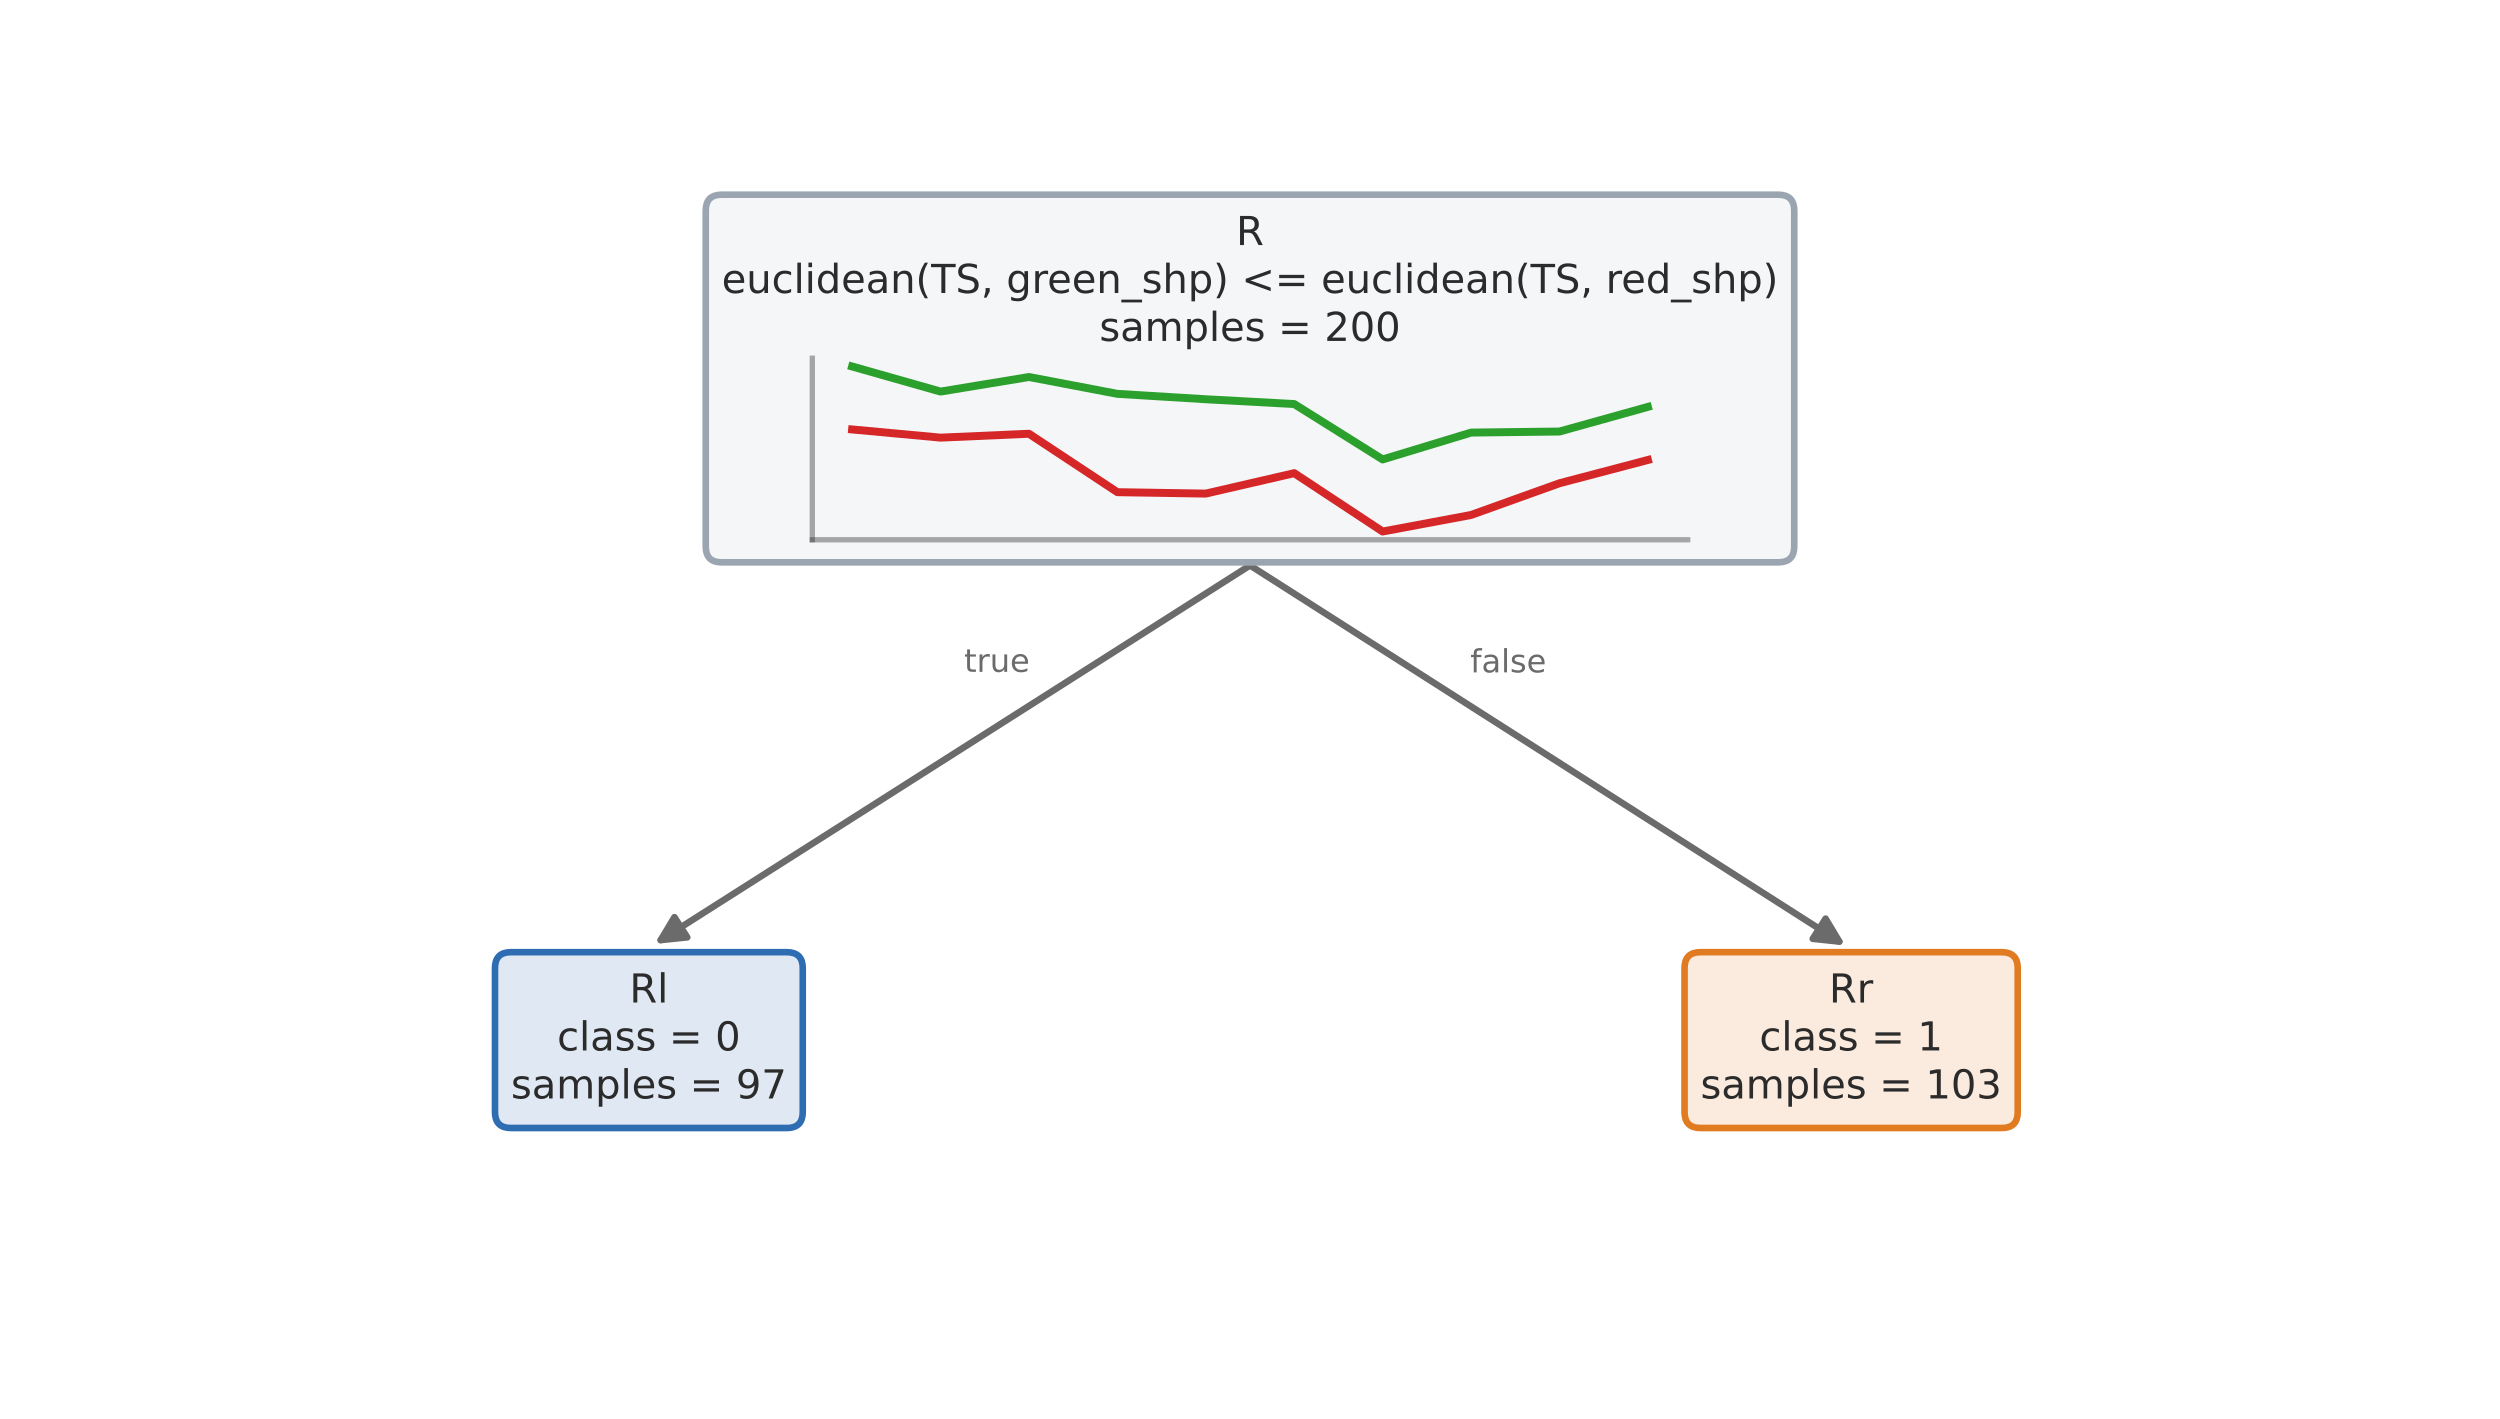
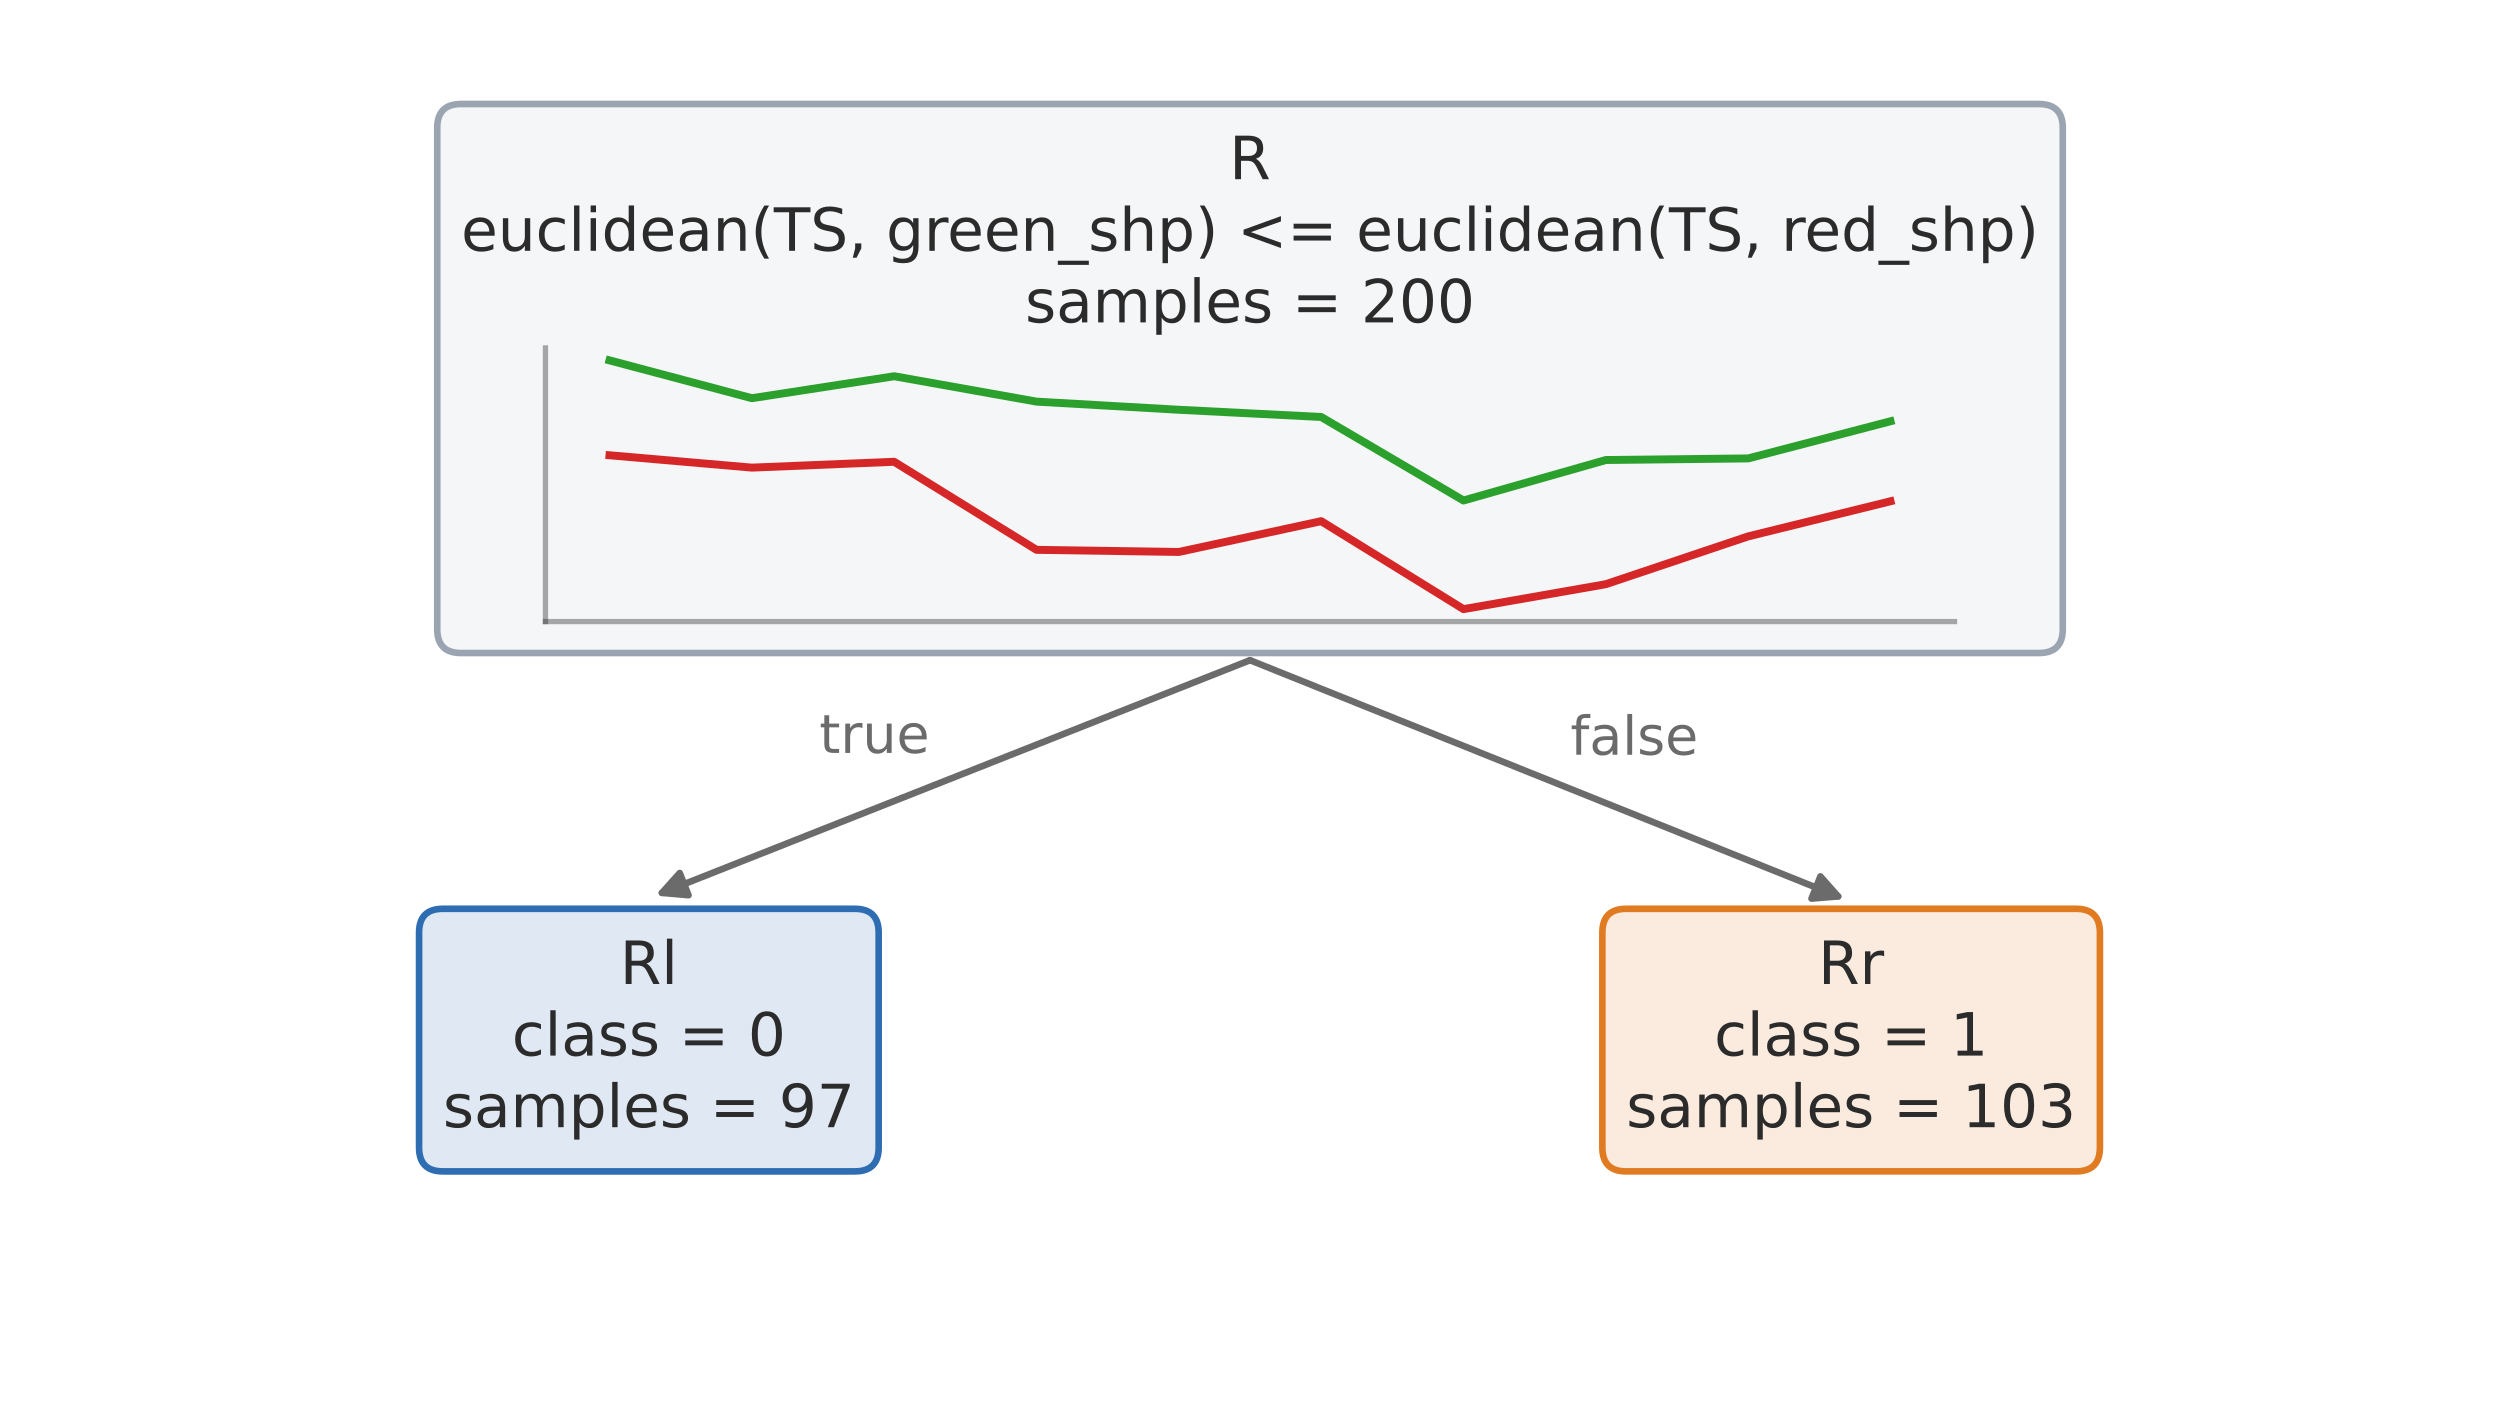
<svg xmlns="http://www.w3.org/2000/svg" xmlns:xlink="http://www.w3.org/1999/xlink" width="377.1pt" height="213.984pt" viewBox="0 0 377.1 213.984" version="1.1">
  <defs>
    <style type="text/css">*{stroke-linejoin: round; stroke-linecap: butt}</style>
  </defs>
  <g id="figure_1">
    <g id="patch_1">
      <path d="M 0 213.984  L 377.1 213.984  L 377.1 0  L 0 0  L 0 213.984  z " style="fill: none" />
    </g>
    <g id="axes_1">
      <g id="patch_2">
-         <path d="M 188.55 85.285  Q 143.634 113.842 99.662 141.799  " style="fill: none; stroke: #6b6b6b; stroke-linecap: round" />
-         <path d="M 103.666 141.387  L 99.662 141.799  L 101.735 138.349  z " style="fill: #6b6b6b; stroke: #6b6b6b; stroke-linecap: round" />
+         <path d="M 188.55 99.584  Q 143.679 117.339 99.847 134.682  " style="fill: none; stroke: #6b6b6b; stroke-linecap: round" />
+         <path d="M 103.857 135.031  L 99.847 134.682  L 102.532 131.684  z " style="fill: #6b6b6b; stroke: #6b6b6b; stroke-linecap: round" />
      </g>
      <g id="patch_3">
-         <path d="M 188.55 85.285  Q 233.466 113.956 277.439 142.026  " style="fill: none; stroke: #6b6b6b; stroke-linecap: round" />
-         <path d="M 275.373 138.572  L 277.439 142.026  L 273.436 141.606  z " style="fill: #6b6b6b; stroke: #6b6b6b; stroke-linecap: round" />
+         <path d="M 188.55 99.584  Q 233.424 117.608 277.261 135.214  " style="fill: none; stroke: #6b6b6b; stroke-linecap: round" />
+         <path d="M 274.591 132.202  L 277.261 135.214  L 273.249 135.543  z " style="fill: #6b6b6b; stroke: #6b6b6b; stroke-linecap: round" />
      </g>
      <g id="R">
        <g id="patch_4">
-           <path d="M 108.863 84.824  L 268.237 84.824  Q 270.647 84.824 270.647 82.413  L 270.647 31.779  Q 270.647 29.368 268.237 29.368  L 108.863 29.368  Q 106.453 29.368 106.453 31.779  L 106.453 82.413  Q 106.453 84.824 108.863 84.824  z " style="fill: #f4f6f8; stroke: #9aa5b1; stroke-linejoin: miter" />
-         </g>
-         <g style="fill: #2b2b2b" transform="translate(186.4561 36.96082) scale(0.060269 -0.060269)">
+           <path d="M 69.553 98.503  L 307.547 98.503  Q 311.147 98.503 311.147 94.903  L 311.147 19.289  Q 311.147 15.689 307.547 15.689  L 69.553 15.689  Q 65.953 15.689 65.953 19.289  L 65.953 94.903  Q 65.953 98.503 69.553 98.503  z " style="fill: #f4f6f8; stroke: #9aa5b1; stroke-linejoin: miter" />
+         </g>
+         <g style="fill: #2b2b2b" transform="translate(185.4232 27.02791) scale(0.09 -0.09)">
          <defs>
            <path id="DejaVuSans-35" d="M 2841 2188  Q 3044 2119 3236 1894  Q 3428 1669 3622 1275  L 4263 0  L 3584 0  L 2988 1197  Q 2756 1666 2539 1819  Q 2322 1972 1947 1972  L 1259 1972  L 1259 0  L 628 0  L 628 4666  L 2053 4666  Q 2853 4666 3247 4331  Q 3641 3997 3641 3322  Q 3641 2881 3436 2590  Q 3231 2300 2841 2188  z M 1259 4147  L 1259 2491  L 2053 2491  Q 2509 2491 2742 2702  Q 2975 2913 2975 3322  Q 2975 3731 2742 3939  Q 2509 4147 2053 4147  L 1259 4147  z " transform="scale(0.015625)" />
          </defs>
          <use xlink:href="#DejaVuSans-35" />
        </g>
-         <g style="fill: #2b2b2b" transform="translate(108.8634 44.19472) scale(0.060269 -0.060269)">
+         <g style="fill: #2b2b2b" transform="translate(69.55312 37.83037) scale(0.09 -0.09)">
          <defs>
            <path id="DejaVuSans-48" d="M 3597 1894  L 3597 1613  L 953 1613  Q 991 1019 1311 708  Q 1631 397 2203 397  Q 2534 397 2845 478  Q 3156 559 3463 722  L 3463 178  Q 3153 47 2828 -22  Q 2503 -91 2169 -91  Q 1331 -91 842 396  Q 353 884 353 1716  Q 353 2575 817 3079  Q 1281 3584 2069 3584  Q 2775 3584 3186 3129  Q 3597 2675 3597 1894  z M 3022 2063  Q 3016 2534 2758 2815  Q 2500 3097 2075 3097  Q 1594 3097 1305 2825  Q 1016 2553 972 2059  L 3022 2063  z " transform="scale(0.015625)" />
            <path id="DejaVuSans-58" d="M 544 1381  L 544 3500  L 1119 3500  L 1119 1403  Q 1119 906 1312 657  Q 1506 409 1894 409  Q 2359 409 2629 706  Q 2900 1003 2900 1516  L 2900 3500  L 3475 3500  L 3475 0  L 2900 0  L 2900 538  Q 2691 219 2414 64  Q 2138 -91 1772 -91  Q 1169 -91 856 284  Q 544 659 544 1381  z M 1991 3584  L 1991 3584  z " transform="scale(0.015625)" />
            <path id="DejaVuSans-46" d="M 3122 3366  L 3122 2828  Q 2878 2963 2633 3030  Q 2388 3097 2138 3097  Q 1578 3097 1268 2742  Q 959 2388 959 1747  Q 959 1106 1268 751  Q 1578 397 2138 397  Q 2388 397 2633 464  Q 2878 531 3122 666  L 3122 134  Q 2881 22 2623 -34  Q 2366 -91 2075 -91  Q 1284 -91 818 406  Q 353 903 353 1747  Q 353 2603 823 3093  Q 1294 3584 2113 3584  Q 2378 3584 2631 3529  Q 2884 3475 3122 3366  z " transform="scale(0.015625)" />
            <path id="DejaVuSans-4f" d="M 603 4863  L 1178 4863  L 1178 0  L 603 0  L 603 4863  z " transform="scale(0.015625)" />
            <path id="DejaVuSans-4c" d="M 603 3500  L 1178 3500  L 1178 0  L 603 0  L 603 3500  z M 603 4863  L 1178 4863  L 1178 4134  L 603 4134  L 603 4863  z " transform="scale(0.015625)" />
            <path id="DejaVuSans-47" d="M 2906 2969  L 2906 4863  L 3481 4863  L 3481 0  L 2906 0  L 2906 525  Q 2725 213 2448 61  Q 2172 -91 1784 -91  Q 1150 -91 751 415  Q 353 922 353 1747  Q 353 2572 751 3078  Q 1150 3584 1784 3584  Q 2172 3584 2448 3432  Q 2725 3281 2906 2969  z M 947 1747  Q 947 1113 1208 752  Q 1469 391 1925 391  Q 2381 391 2643 752  Q 2906 1113 2906 1747  Q 2906 2381 2643 2742  Q 2381 3103 1925 3103  Q 1469 3103 1208 2742  Q 947 2381 947 1747  z " transform="scale(0.015625)" />
            <path id="DejaVuSans-44" d="M 2194 1759  Q 1497 1759 1228 1600  Q 959 1441 959 1056  Q 959 750 1161 570  Q 1363 391 1709 391  Q 2188 391 2477 730  Q 2766 1069 2766 1631  L 2766 1759  L 2194 1759  z M 3341 1997  L 3341 0  L 2766 0  L 2766 531  Q 2569 213 2275 61  Q 1981 -91 1556 -91  Q 1019 -91 701 211  Q 384 513 384 1019  Q 384 1609 779 1909  Q 1175 2209 1959 2209  L 2766 2209  L 2766 2266  Q 2766 2663 2505 2880  Q 2244 3097 1772 3097  Q 1472 3097 1187 3025  Q 903 2953 641 2809  L 641 3341  Q 956 3463 1253 3523  Q 1550 3584 1831 3584  Q 2591 3584 2966 3190  Q 3341 2797 3341 1997  z " transform="scale(0.015625)" />
            <path id="DejaVuSans-51" d="M 3513 2113  L 3513 0  L 2938 0  L 2938 2094  Q 2938 2591 2744 2837  Q 2550 3084 2163 3084  Q 1697 3084 1428 2787  Q 1159 2491 1159 1978  L 1159 0  L 581 0  L 581 3500  L 1159 3500  L 1159 2956  Q 1366 3272 1645 3428  Q 1925 3584 2291 3584  Q 2894 3584 3203 3211  Q 3513 2838 3513 2113  z " transform="scale(0.015625)" />
            <path id="DejaVuSans-b" d="M 1984 4856  Q 1566 4138 1362 3434  Q 1159 2731 1159 2009  Q 1159 1288 1364 580  Q 1569 -128 1984 -844  L 1484 -844  Q 1016 -109 783 600  Q 550 1309 550 2009  Q 550 2706 781 3412  Q 1013 4119 1484 4856  L 1984 4856  z " transform="scale(0.015625)" />
            <path id="DejaVuSans-37" d="M -19 4666  L 3928 4666  L 3928 4134  L 2272 4134  L 2272 0  L 1638 0  L 1638 4134  L -19 4134  L -19 4666  z " transform="scale(0.015625)" />
            <path id="DejaVuSans-36" d="M 3425 4513  L 3425 3897  Q 3066 4069 2747 4153  Q 2428 4238 2131 4238  Q 1616 4238 1336 4038  Q 1056 3838 1056 3469  Q 1056 3159 1242 3001  Q 1428 2844 1947 2747  L 2328 2669  Q 3034 2534 3370 2195  Q 3706 1856 3706 1288  Q 3706 609 3251 259  Q 2797 -91 1919 -91  Q 1588 -91 1214 -16  Q 841 59 441 206  L 441 856  Q 825 641 1194 531  Q 1563 422 1919 422  Q 2459 422 2753 634  Q 3047 847 3047 1241  Q 3047 1584 2836 1778  Q 2625 1972 2144 2069  L 1759 2144  Q 1053 2284 737 2584  Q 422 2884 422 3419  Q 422 4038 858 4394  Q 1294 4750 2059 4750  Q 2388 4750 2728 4690  Q 3069 4631 3425 4513  z " transform="scale(0.015625)" />
            <path id="DejaVuSans-f" d="M 750 794  L 1409 794  L 1409 256  L 897 -744  L 494 -744  L 750 256  L 750 794  z " transform="scale(0.015625)" />
            <path id="DejaVuSans-3" transform="scale(0.015625)" />
            <path id="DejaVuSans-4a" d="M 2906 1791  Q 2906 2416 2648 2759  Q 2391 3103 1925 3103  Q 1463 3103 1205 2759  Q 947 2416 947 1791  Q 947 1169 1205 825  Q 1463 481 1925 481  Q 2391 481 2648 825  Q 2906 1169 2906 1791  z M 3481 434  Q 3481 -459 3084 -895  Q 2688 -1331 1869 -1331  Q 1566 -1331 1297 -1286  Q 1028 -1241 775 -1147  L 775 -588  Q 1028 -725 1275 -790  Q 1522 -856 1778 -856  Q 2344 -856 2625 -561  Q 2906 -266 2906 331  L 2906 616  Q 2728 306 2450 153  Q 2172 0 1784 0  Q 1141 0 747 490  Q 353 981 353 1791  Q 353 2603 747 3093  Q 1141 3584 1784 3584  Q 2172 3584 2450 3431  Q 2728 3278 2906 2969  L 2906 3500  L 3481 3500  L 3481 434  z " transform="scale(0.015625)" />
            <path id="DejaVuSans-55" d="M 2631 2963  Q 2534 3019 2420 3045  Q 2306 3072 2169 3072  Q 1681 3072 1420 2755  Q 1159 2438 1159 1844  L 1159 0  L 581 0  L 581 3500  L 1159 3500  L 1159 2956  Q 1341 3275 1631 3429  Q 1922 3584 2338 3584  Q 2397 3584 2469 3576  Q 2541 3569 2628 3553  L 2631 2963  z " transform="scale(0.015625)" />
            <path id="DejaVuSans-42" d="M 3263 -1063  L 3263 -1509  L -63 -1509  L -63 -1063  L 3263 -1063  z " transform="scale(0.015625)" />
            <path id="DejaVuSans-56" d="M 2834 3397  L 2834 2853  Q 2591 2978 2328 3040  Q 2066 3103 1784 3103  Q 1356 3103 1142 2972  Q 928 2841 928 2578  Q 928 2378 1081 2264  Q 1234 2150 1697 2047  L 1894 2003  Q 2506 1872 2764 1633  Q 3022 1394 3022 966  Q 3022 478 2636 193  Q 2250 -91 1575 -91  Q 1294 -91 989 -36  Q 684 19 347 128  L 347 722  Q 666 556 975 473  Q 1284 391 1588 391  Q 1994 391 2212 530  Q 2431 669 2431 922  Q 2431 1156 2273 1281  Q 2116 1406 1581 1522  L 1381 1569  Q 847 1681 609 1914  Q 372 2147 372 2553  Q 372 3047 722 3315  Q 1072 3584 1716 3584  Q 2034 3584 2315 3537  Q 2597 3491 2834 3397  z " transform="scale(0.015625)" />
            <path id="DejaVuSans-4b" d="M 3513 2113  L 3513 0  L 2938 0  L 2938 2094  Q 2938 2591 2744 2837  Q 2550 3084 2163 3084  Q 1697 3084 1428 2787  Q 1159 2491 1159 1978  L 1159 0  L 581 0  L 581 4863  L 1159 4863  L 1159 2956  Q 1366 3272 1645 3428  Q 1925 3584 2291 3584  Q 2894 3584 3203 3211  Q 3513 2838 3513 2113  z " transform="scale(0.015625)" />
            <path id="DejaVuSans-53" d="M 1159 525  L 1159 -1331  L 581 -1331  L 581 3500  L 1159 3500  L 1159 2969  Q 1341 3281 1617 3432  Q 1894 3584 2278 3584  Q 2916 3584 3314 3078  Q 3713 2572 3713 1747  Q 3713 922 3314 415  Q 2916 -91 2278 -91  Q 1894 -91 1617 61  Q 1341 213 1159 525  z M 3116 1747  Q 3116 2381 2855 2742  Q 2594 3103 2138 3103  Q 1681 3103 1420 2742  Q 1159 2381 1159 1747  Q 1159 1113 1420 752  Q 1681 391 2138 391  Q 2594 391 2855 752  Q 3116 1113 3116 1747  z " transform="scale(0.015625)" />
            <path id="DejaVuSans-c" d="M 513 4856  L 1013 4856  Q 1481 4119 1714 3412  Q 1947 2706 1947 2009  Q 1947 1309 1714 600  Q 1481 -109 1013 -844  L 513 -844  Q 928 -128 1133 580  Q 1338 1288 1338 2009  Q 1338 2731 1133 3434  Q 928 4138 513 4856  z " transform="scale(0.015625)" />
            <path id="DejaVuSans-1f" d="M 4684 3150  L 1459 2003  L 4684 863  L 4684 294  L 678 1747  L 678 2266  L 4684 3719  L 4684 3150  z " transform="scale(0.015625)" />
            <path id="DejaVuSans-20" d="M 678 2906  L 4684 2906  L 4684 2381  L 678 2381  L 678 2906  z M 678 1631  L 4684 1631  L 4684 1100  L 678 1100  L 678 1631  z " transform="scale(0.015625)" />
          </defs>
          <use xlink:href="#DejaVuSans-48" />
          <use xlink:href="#DejaVuSans-58" transform="translate(61.53125 0)" />
          <use xlink:href="#DejaVuSans-46" transform="translate(124.9062 0)" />
          <use xlink:href="#DejaVuSans-4f" transform="translate(179.8906 0)" />
          <use xlink:href="#DejaVuSans-4c" transform="translate(207.6719 0)" />
          <use xlink:href="#DejaVuSans-47" transform="translate(235.4531 0)" />
          <use xlink:href="#DejaVuSans-48" transform="translate(298.9375 0)" />
          <use xlink:href="#DejaVuSans-44" transform="translate(360.4688 0)" />
          <use xlink:href="#DejaVuSans-51" transform="translate(421.75 0)" />
          <use xlink:href="#DejaVuSans-b" transform="translate(485.125 0)" />
          <use xlink:href="#DejaVuSans-37" transform="translate(524.1406 0)" />
          <use xlink:href="#DejaVuSans-36" transform="translate(585.2188 0)" />
          <use xlink:href="#DejaVuSans-f" transform="translate(648.7031 0)" />
          <use xlink:href="#DejaVuSans-3" transform="translate(680.4844 0)" />
          <use xlink:href="#DejaVuSans-4a" transform="translate(712.2656 0)" />
          <use xlink:href="#DejaVuSans-55" transform="translate(775.75 0)" />
          <use xlink:href="#DejaVuSans-48" transform="translate(814.6562 0)" />
          <use xlink:href="#DejaVuSans-48" transform="translate(876.1875 0)" />
          <use xlink:href="#DejaVuSans-51" transform="translate(937.7188 0)" />
          <use xlink:href="#DejaVuSans-42" transform="translate(1001.094 0)" />
          <use xlink:href="#DejaVuSans-56" transform="translate(1051.094 0)" />
          <use xlink:href="#DejaVuSans-4b" transform="translate(1103.188 0)" />
          <use xlink:href="#DejaVuSans-53" transform="translate(1166.562 0)" />
          <use xlink:href="#DejaVuSans-c" transform="translate(1230.047 0)" />
          <use xlink:href="#DejaVuSans-3" transform="translate(1269.062 0)" />
          <use xlink:href="#DejaVuSans-1f" transform="translate(1300.844 0)" />
          <use xlink:href="#DejaVuSans-20" transform="translate(1384.641 0)" />
          <use xlink:href="#DejaVuSans-3" transform="translate(1468.438 0)" />
          <use xlink:href="#DejaVuSans-48" transform="translate(1500.219 0)" />
          <use xlink:href="#DejaVuSans-58" transform="translate(1561.75 0)" />
          <use xlink:href="#DejaVuSans-46" transform="translate(1625.125 0)" />
          <use xlink:href="#DejaVuSans-4f" transform="translate(1680.109 0)" />
          <use xlink:href="#DejaVuSans-4c" transform="translate(1707.891 0)" />
          <use xlink:href="#DejaVuSans-47" transform="translate(1735.672 0)" />
          <use xlink:href="#DejaVuSans-48" transform="translate(1799.156 0)" />
          <use xlink:href="#DejaVuSans-44" transform="translate(1860.688 0)" />
          <use xlink:href="#DejaVuSans-51" transform="translate(1921.969 0)" />
          <use xlink:href="#DejaVuSans-b" transform="translate(1985.344 0)" />
          <use xlink:href="#DejaVuSans-37" transform="translate(2024.359 0)" />
          <use xlink:href="#DejaVuSans-36" transform="translate(2085.438 0)" />
          <use xlink:href="#DejaVuSans-f" transform="translate(2148.922 0)" />
          <use xlink:href="#DejaVuSans-3" transform="translate(2180.703 0)" />
          <use xlink:href="#DejaVuSans-55" transform="translate(2212.484 0)" />
          <use xlink:href="#DejaVuSans-48" transform="translate(2251.391 0)" />
          <use xlink:href="#DejaVuSans-47" transform="translate(2312.922 0)" />
          <use xlink:href="#DejaVuSans-42" transform="translate(2376.406 0)" />
          <use xlink:href="#DejaVuSans-56" transform="translate(2426.406 0)" />
          <use xlink:href="#DejaVuSans-4b" transform="translate(2478.5 0)" />
          <use xlink:href="#DejaVuSans-53" transform="translate(2541.875 0)" />
          <use xlink:href="#DejaVuSans-c" transform="translate(2605.359 0)" />
        </g>
-         <g style="fill: #2b2b2b" transform="translate(165.8315 51.42862) scale(0.060269 -0.060269)">
+         <g style="fill: #2b2b2b" transform="translate(154.6242 48.63284) scale(0.09 -0.09)">
          <defs>
            <path id="DejaVuSans-50" d="M 3328 2828  Q 3544 3216 3844 3400  Q 4144 3584 4550 3584  Q 5097 3584 5394 3201  Q 5691 2819 5691 2113  L 5691 0  L 5113 0  L 5113 2094  Q 5113 2597 4934 2840  Q 4756 3084 4391 3084  Q 3944 3084 3684 2787  Q 3425 2491 3425 1978  L 3425 0  L 2847 0  L 2847 2094  Q 2847 2600 2669 2842  Q 2491 3084 2119 3084  Q 1678 3084 1418 2786  Q 1159 2488 1159 1978  L 1159 0  L 581 0  L 581 3500  L 1159 3500  L 1159 2956  Q 1356 3278 1631 3431  Q 1906 3584 2284 3584  Q 2666 3584 2933 3390  Q 3200 3197 3328 2828  z " transform="scale(0.015625)" />
            <path id="DejaVuSans-15" d="M 1228 531  L 3431 531  L 3431 0  L 469 0  L 469 531  Q 828 903 1448 1529  Q 2069 2156 2228 2338  Q 2531 2678 2651 2914  Q 2772 3150 2772 3378  Q 2772 3750 2511 3984  Q 2250 4219 1831 4219  Q 1534 4219 1204 4116  Q 875 4013 500 3803  L 500 4441  Q 881 4594 1212 4672  Q 1544 4750 1819 4750  Q 2544 4750 2975 4387  Q 3406 4025 3406 3419  Q 3406 3131 3298 2873  Q 3191 2616 2906 2266  Q 2828 2175 2409 1742  Q 1991 1309 1228 531  z " transform="scale(0.015625)" />
            <path id="DejaVuSans-13" d="M 2034 4250  Q 1547 4250 1301 3770  Q 1056 3291 1056 2328  Q 1056 1369 1301 889  Q 1547 409 2034 409  Q 2525 409 2770 889  Q 3016 1369 3016 2328  Q 3016 3291 2770 3770  Q 2525 4250 2034 4250  z M 2034 4750  Q 2819 4750 3233 4129  Q 3647 3509 3647 2328  Q 3647 1150 3233 529  Q 2819 -91 2034 -91  Q 1250 -91 836 529  Q 422 1150 422 2328  Q 422 3509 836 4129  Q 1250 4750 2034 4750  z " transform="scale(0.015625)" />
          </defs>
          <use xlink:href="#DejaVuSans-56" />
          <use xlink:href="#DejaVuSans-44" transform="translate(52.09375 0)" />
          <use xlink:href="#DejaVuSans-50" transform="translate(113.375 0)" />
          <use xlink:href="#DejaVuSans-53" transform="translate(210.7812 0)" />
          <use xlink:href="#DejaVuSans-4f" transform="translate(274.2656 0)" />
          <use xlink:href="#DejaVuSans-48" transform="translate(302.0469 0)" />
          <use xlink:href="#DejaVuSans-56" transform="translate(363.5781 0)" />
          <use xlink:href="#DejaVuSans-3" transform="translate(415.6719 0)" />
          <use xlink:href="#DejaVuSans-20" transform="translate(447.4531 0)" />
          <use xlink:href="#DejaVuSans-3" transform="translate(531.25 0)" />
          <use xlink:href="#DejaVuSans-15" transform="translate(563.0312 0)" />
          <use xlink:href="#DejaVuSans-13" transform="translate(626.6562 0)" />
          <use xlink:href="#DejaVuSans-13" transform="translate(690.2812 0)" />
        </g>
-         <g style="fill: #2b2b2b" transform="translate(188.55 58.66205) scale(0.060269 -0.060269)" />
-         <g style="fill: #2b2b2b" transform="translate(188.55 65.89547) scale(0.060269 -0.060269)" />
-         <g style="fill: #2b2b2b" transform="translate(188.55 73.1289) scale(0.060269 -0.060269)" />
-         <g style="fill: #2b2b2b" transform="translate(188.55 80.36233) scale(0.060269 -0.060269)" />
+         <g style="fill: #2b2b2b" transform="translate(188.55 59.43459) scale(0.09 -0.09)" />
+         <g style="fill: #2b2b2b" transform="translate(188.55 70.23635) scale(0.09 -0.09)" />
+         <g style="fill: #2b2b2b" transform="translate(188.55 81.03811) scale(0.09 -0.09)" />
+         <g style="fill: #2b2b2b" transform="translate(188.55 91.83987) scale(0.09 -0.09)" />
      </g>
      <g id="Rl">
        <g id="patch_5">
-           <path d="M 77.074 170.15  L 118.676 170.15  Q 121.087 170.15 121.087 167.739  L 121.087 146.037  Q 121.087 143.626 118.676 143.626  L 77.074 143.626  Q 74.663 143.626 74.663 146.037  L 74.663 167.739  Q 74.663 170.15 77.074 170.15  z " style="fill: #2f6db3; fill-opacity: 0.15; stroke: #2f6db3; stroke-linejoin: miter" />
-         </g>
-         <g style="fill: #2b2b2b" transform="translate(94.94396 151.2199) scale(0.060269 -0.060269)">
+           <path d="M 66.812 176.692  L 128.938 176.692  Q 132.538 176.692 132.538 173.092  L 132.538 140.684  Q 132.538 137.084 128.938 137.084  L 66.812 137.084  Q 63.212 137.084 63.212 140.684  L 63.212 173.092  Q 63.212 176.692 66.812 176.692  z " style="fill: #2f6db3; fill-opacity: 0.15; stroke: #2f6db3; stroke-linejoin: miter" />
+         </g>
+         <g style="fill: #2b2b2b" transform="translate(93.49805 148.4238) scale(0.09 -0.09)">
          <use xlink:href="#DejaVuSans-35" />
          <use xlink:href="#DejaVuSans-4f" transform="translate(69.48438 0)" />
        </g>
-         <g style="fill: #2b2b2b" transform="translate(84.03673 158.4538) scale(0.060269 -0.060269)">
+         <g style="fill: #2b2b2b" transform="translate(77.21016 159.2262) scale(0.09 -0.09)">
          <use xlink:href="#DejaVuSans-46" />
          <use xlink:href="#DejaVuSans-4f" transform="translate(54.98438 0)" />
          <use xlink:href="#DejaVuSans-44" transform="translate(82.76562 0)" />
          <use xlink:href="#DejaVuSans-56" transform="translate(144.0469 0)" />
          <use xlink:href="#DejaVuSans-56" transform="translate(196.1406 0)" />
          <use xlink:href="#DejaVuSans-3" transform="translate(248.2344 0)" />
          <use xlink:href="#DejaVuSans-20" transform="translate(280.0156 0)" />
          <use xlink:href="#DejaVuSans-3" transform="translate(363.8125 0)" />
          <use xlink:href="#DejaVuSans-13" transform="translate(395.5938 0)" />
        </g>
-         <g style="fill: #2b2b2b" transform="translate(77.0738 165.6877) scale(0.060269 -0.060269)">
+         <g style="fill: #2b2b2b" transform="translate(66.81234 170.0287) scale(0.09 -0.09)">
          <defs>
            <path id="DejaVuSans-1c" d="M 703 97  L 703 672  Q 941 559 1184 500  Q 1428 441 1663 441  Q 2288 441 2617 861  Q 2947 1281 2994 2138  Q 2813 1869 2534 1725  Q 2256 1581 1919 1581  Q 1219 1581 811 2004  Q 403 2428 403 3163  Q 403 3881 828 4315  Q 1253 4750 1959 4750  Q 2769 4750 3195 4129  Q 3622 3509 3622 2328  Q 3622 1225 3098 567  Q 2575 -91 1691 -91  Q 1453 -91 1209 -44  Q 966 3 703 97  z M 1959 2075  Q 2384 2075 2632 2365  Q 2881 2656 2881 3163  Q 2881 3666 2632 3958  Q 2384 4250 1959 4250  Q 1534 4250 1286 3958  Q 1038 3666 1038 3163  Q 1038 2656 1286 2365  Q 1534 2075 1959 2075  z " transform="scale(0.015625)" />
            <path id="DejaVuSans-1a" d="M 525 4666  L 3525 4666  L 3525 4397  L 1831 0  L 1172 0  L 2766 4134  L 525 4134  L 525 4666  z " transform="scale(0.015625)" />
          </defs>
          <use xlink:href="#DejaVuSans-56" />
          <use xlink:href="#DejaVuSans-44" transform="translate(52.09375 0)" />
          <use xlink:href="#DejaVuSans-50" transform="translate(113.375 0)" />
          <use xlink:href="#DejaVuSans-53" transform="translate(210.7812 0)" />
          <use xlink:href="#DejaVuSans-4f" transform="translate(274.2656 0)" />
          <use xlink:href="#DejaVuSans-48" transform="translate(302.0469 0)" />
          <use xlink:href="#DejaVuSans-56" transform="translate(363.5781 0)" />
          <use xlink:href="#DejaVuSans-3" transform="translate(415.6719 0)" />
          <use xlink:href="#DejaVuSans-20" transform="translate(447.4531 0)" />
          <use xlink:href="#DejaVuSans-3" transform="translate(531.25 0)" />
          <use xlink:href="#DejaVuSans-1c" transform="translate(563.0312 0)" />
          <use xlink:href="#DejaVuSans-1a" transform="translate(626.6562 0)" />
        </g>
      </g>
      <g id="Rr">
        <g id="patch_6">
-           <path d="M 256.507 170.149  L 301.943 170.149  Q 304.354 170.149 304.354 167.739  L 304.354 146.037  Q 304.354 143.627 301.943 143.627  L 256.507 143.627  Q 254.096 143.627 254.096 146.037  L 254.096 167.739  Q 254.096 170.149 256.507 170.149  z " style="fill: #e07b22; fill-opacity: 0.15; stroke: #e07b22; stroke-linejoin: miter" />
-         </g>
-         <g style="fill: #2b2b2b" transform="translate(275.8923 151.2197) scale(0.060269 -0.060269)">
+           <path d="M 245.299 176.691  L 313.151 176.691  Q 316.751 176.691 316.751 173.091  L 316.751 140.685  Q 316.751 137.085 313.151 137.085  L 245.299 137.085  Q 241.699 137.085 241.699 140.685  L 241.699 173.091  Q 241.699 176.691 245.299 176.691  z " style="fill: #e07b22; fill-opacity: 0.15; stroke: #e07b22; stroke-linejoin: miter" />
+         </g>
+         <g style="fill: #2b2b2b" transform="translate(274.2483 148.4234) scale(0.09 -0.09)">
          <use xlink:href="#DejaVuSans-35" />
          <use xlink:href="#DejaVuSans-55" transform="translate(69.48438 0)" />
        </g>
-         <g style="fill: #2b2b2b" transform="translate(265.3867 158.4536) scale(0.060269 -0.060269)">
+         <g style="fill: #2b2b2b" transform="translate(258.5602 159.2259) scale(0.09 -0.09)">
          <defs>
            <path id="DejaVuSans-14" d="M 794 531  L 1825 531  L 1825 4091  L 703 3866  L 703 4441  L 1819 4666  L 2450 4666  L 2450 531  L 3481 531  L 3481 0  L 794 0  L 794 531  z " transform="scale(0.015625)" />
          </defs>
          <use xlink:href="#DejaVuSans-46" />
          <use xlink:href="#DejaVuSans-4f" transform="translate(54.98438 0)" />
          <use xlink:href="#DejaVuSans-44" transform="translate(82.76562 0)" />
          <use xlink:href="#DejaVuSans-56" transform="translate(144.0469 0)" />
          <use xlink:href="#DejaVuSans-56" transform="translate(196.1406 0)" />
          <use xlink:href="#DejaVuSans-3" transform="translate(248.2344 0)" />
          <use xlink:href="#DejaVuSans-20" transform="translate(280.0156 0)" />
          <use xlink:href="#DejaVuSans-3" transform="translate(363.8125 0)" />
          <use xlink:href="#DejaVuSans-14" transform="translate(395.5938 0)" />
        </g>
-         <g style="fill: #2b2b2b" transform="translate(256.5065 165.6875) scale(0.060269 -0.060269)">
+         <g style="fill: #2b2b2b" transform="translate(245.2992 170.0284) scale(0.09 -0.09)">
          <defs>
            <path id="DejaVuSans-16" d="M 2597 2516  Q 3050 2419 3304 2112  Q 3559 1806 3559 1356  Q 3559 666 3084 287  Q 2609 -91 1734 -91  Q 1441 -91 1130 -33  Q 819 25 488 141  L 488 750  Q 750 597 1062 519  Q 1375 441 1716 441  Q 2309 441 2620 675  Q 2931 909 2931 1356  Q 2931 1769 2642 2001  Q 2353 2234 1838 2234  L 1294 2234  L 1294 2753  L 1863 2753  Q 2328 2753 2575 2939  Q 2822 3125 2822 3475  Q 2822 3834 2567 4026  Q 2313 4219 1838 4219  Q 1578 4219 1281 4162  Q 984 4106 628 3988  L 628 4550  Q 988 4650 1302 4700  Q 1616 4750 1894 4750  Q 2613 4750 3031 4423  Q 3450 4097 3450 3541  Q 3450 3153 3228 2886  Q 3006 2619 2597 2516  z " transform="scale(0.015625)" />
          </defs>
          <use xlink:href="#DejaVuSans-56" />
          <use xlink:href="#DejaVuSans-44" transform="translate(52.09375 0)" />
          <use xlink:href="#DejaVuSans-50" transform="translate(113.375 0)" />
          <use xlink:href="#DejaVuSans-53" transform="translate(210.7812 0)" />
          <use xlink:href="#DejaVuSans-4f" transform="translate(274.2656 0)" />
          <use xlink:href="#DejaVuSans-48" transform="translate(302.0469 0)" />
          <use xlink:href="#DejaVuSans-56" transform="translate(363.5781 0)" />
          <use xlink:href="#DejaVuSans-3" transform="translate(415.6719 0)" />
          <use xlink:href="#DejaVuSans-20" transform="translate(447.4531 0)" />
          <use xlink:href="#DejaVuSans-3" transform="translate(531.25 0)" />
          <use xlink:href="#DejaVuSans-14" transform="translate(563.0312 0)" />
          <use xlink:href="#DejaVuSans-13" transform="translate(626.6562 0)" />
          <use xlink:href="#DejaVuSans-16" transform="translate(690.2812 0)" />
        </g>
      </g>
      <g id="text_1">
-         <g style="fill: #6b6b6b" transform="translate(145.4304 101.3434) scale(0.048215 -0.048215)">
+         <g style="fill: #6b6b6b" transform="translate(123.5898 113.5773) scale(0.081 -0.081)">
          <defs>
            <path id="DejaVuSans-57" d="M 1172 4494  L 1172 3500  L 2356 3500  L 2356 3053  L 1172 3053  L 1172 1153  Q 1172 725 1289 603  Q 1406 481 1766 481  L 2356 481  L 2356 0  L 1766 0  Q 1100 0 847 248  Q 594 497 594 1153  L 594 3053  L 172 3053  L 172 3500  L 594 3500  L 594 4494  L 1172 4494  z " transform="scale(0.015625)" />
          </defs>
          <use xlink:href="#DejaVuSans-57" />
          <use xlink:href="#DejaVuSans-55" transform="translate(39.20312 0)" />
          <use xlink:href="#DejaVuSans-58" transform="translate(80.3125 0)" />
          <use xlink:href="#DejaVuSans-48" transform="translate(143.6875 0)" />
        </g>
      </g>
      <g id="text_2">
-         <g style="fill: #6b6b6b" transform="translate(221.775 101.4202) scale(0.048215 -0.048215)">
+         <g style="fill: #6b6b6b" transform="translate(236.8875 113.8479) scale(0.081 -0.081)">
          <defs>
            <path id="DejaVuSans-49" d="M 2375 4863  L 2375 4384  L 1825 4384  Q 1516 4384 1395 4259  Q 1275 4134 1275 3809  L 1275 3500  L 2222 3500  L 2222 3053  L 1275 3053  L 1275 0  L 697 0  L 697 3053  L 147 3053  L 147 3500  L 697 3500  L 697 3744  Q 697 4328 969 4595  Q 1241 4863 1831 4863  L 2375 4863  z " transform="scale(0.015625)" />
          </defs>
          <use xlink:href="#DejaVuSans-49" />
          <use xlink:href="#DejaVuSans-44" transform="translate(35.20312 0)" />
          <use xlink:href="#DejaVuSans-4f" transform="translate(96.48438 0)" />
          <use xlink:href="#DejaVuSans-56" transform="translate(124.2656 0)" />
          <use xlink:href="#DejaVuSans-48" transform="translate(176.3594 0)" />
        </g>
      </g>
      <g id="shapes-R">
        <g id="patch_7">
-           <path d="M 122.53 81.419  L 254.57 81.419  L 254.57 54.036  L 122.53 54.036  L 122.53 81.419  z " style="fill: none; opacity: 0" />
+           <path d="M 82.275 93.757  L 294.825 93.757  L 294.825 52.483  L 82.275 52.483  L 82.275 93.757  z " style="fill: none; opacity: 0" />
        </g>
        <g id="matplotlib.axis_1" />
        <g id="matplotlib.axis_2" />
        <g id="line2d_1">
-           <path d="M 128.531 55.28  L 141.869 59.065  L 155.206 56.868  L 168.544 59.408  L 181.881 60.224  L 195.219 60.945  L 208.556 69.302  L 221.894 65.251  L 235.231 65.091  L 248.569 61.373  " clip-path="url(#p23180b4d6d)" style="fill: none; stroke: #2ca02c; stroke-width: 1.2; stroke-linecap: square" />
+           <path d="M 91.937 54.359  L 113.406 60.064  L 134.876 56.752  L 156.346 60.581  L 177.815 61.811  L 199.285 62.898  L 220.754 75.494  L 242.224 69.388  L 263.694 69.147  L 285.163 63.543  " clip-path="url(#p25809aa5a8)" style="fill: none; stroke: #2ca02c; stroke-width: 1.2; stroke-linecap: square" />
        </g>
        <g id="line2d_2">
-           <path d="M 128.531 64.777  L 141.869 66.013  L 155.206 65.427  L 168.544 74.24  L 181.881 74.453  L 195.219 71.371  L 208.556 80.174  L 221.894 77.678  L 235.231 72.894  L 248.569 69.38  " clip-path="url(#p23180b4d6d)" style="fill: none; stroke: #d62728; stroke-width: 1.2; stroke-linecap: square" />
+           <path d="M 91.937 68.673  L 113.406 70.537  L 134.876 69.654  L 156.346 82.937  L 177.815 83.258  L 199.285 78.612  L 220.754 91.881  L 242.224 88.118  L 263.694 80.908  L 285.163 75.611  " clip-path="url(#p25809aa5a8)" style="fill: none; stroke: #d62728; stroke-width: 1.2; stroke-linecap: square" />
        </g>
        <g id="patch_8">
-           <path d="M 122.53 81.419  L 122.53 54.036  " style="fill: none; opacity: 0.4; stroke: #2b2b2b; stroke-width: 0.8; stroke-linejoin: miter; stroke-linecap: square" />
+           <path d="M 82.275 93.757  L 82.275 52.483  " style="fill: none; opacity: 0.4; stroke: #2b2b2b; stroke-width: 0.8; stroke-linejoin: miter; stroke-linecap: square" />
        </g>
        <g id="patch_9">
-           <path d="M 122.53 81.419  L 254.57 81.419  " style="fill: none; opacity: 0.4; stroke: #2b2b2b; stroke-width: 0.8; stroke-linejoin: miter; stroke-linecap: square" />
+           <path d="M 82.275 93.757  L 294.825 93.757  " style="fill: none; opacity: 0.4; stroke: #2b2b2b; stroke-width: 0.8; stroke-linejoin: miter; stroke-linecap: square" />
        </g>
      </g>
    </g>
  </g>
  <defs>
-     <clipPath id="p23180b4d6d">
-       <rect x="122.53" y="54.036" width="132.041" height="27.383" />
+     <clipPath id="p25809aa5a8">
+       <rect x="82.275" y="52.483" width="212.549" height="41.274" />
    </clipPath>
  </defs>
</svg>
